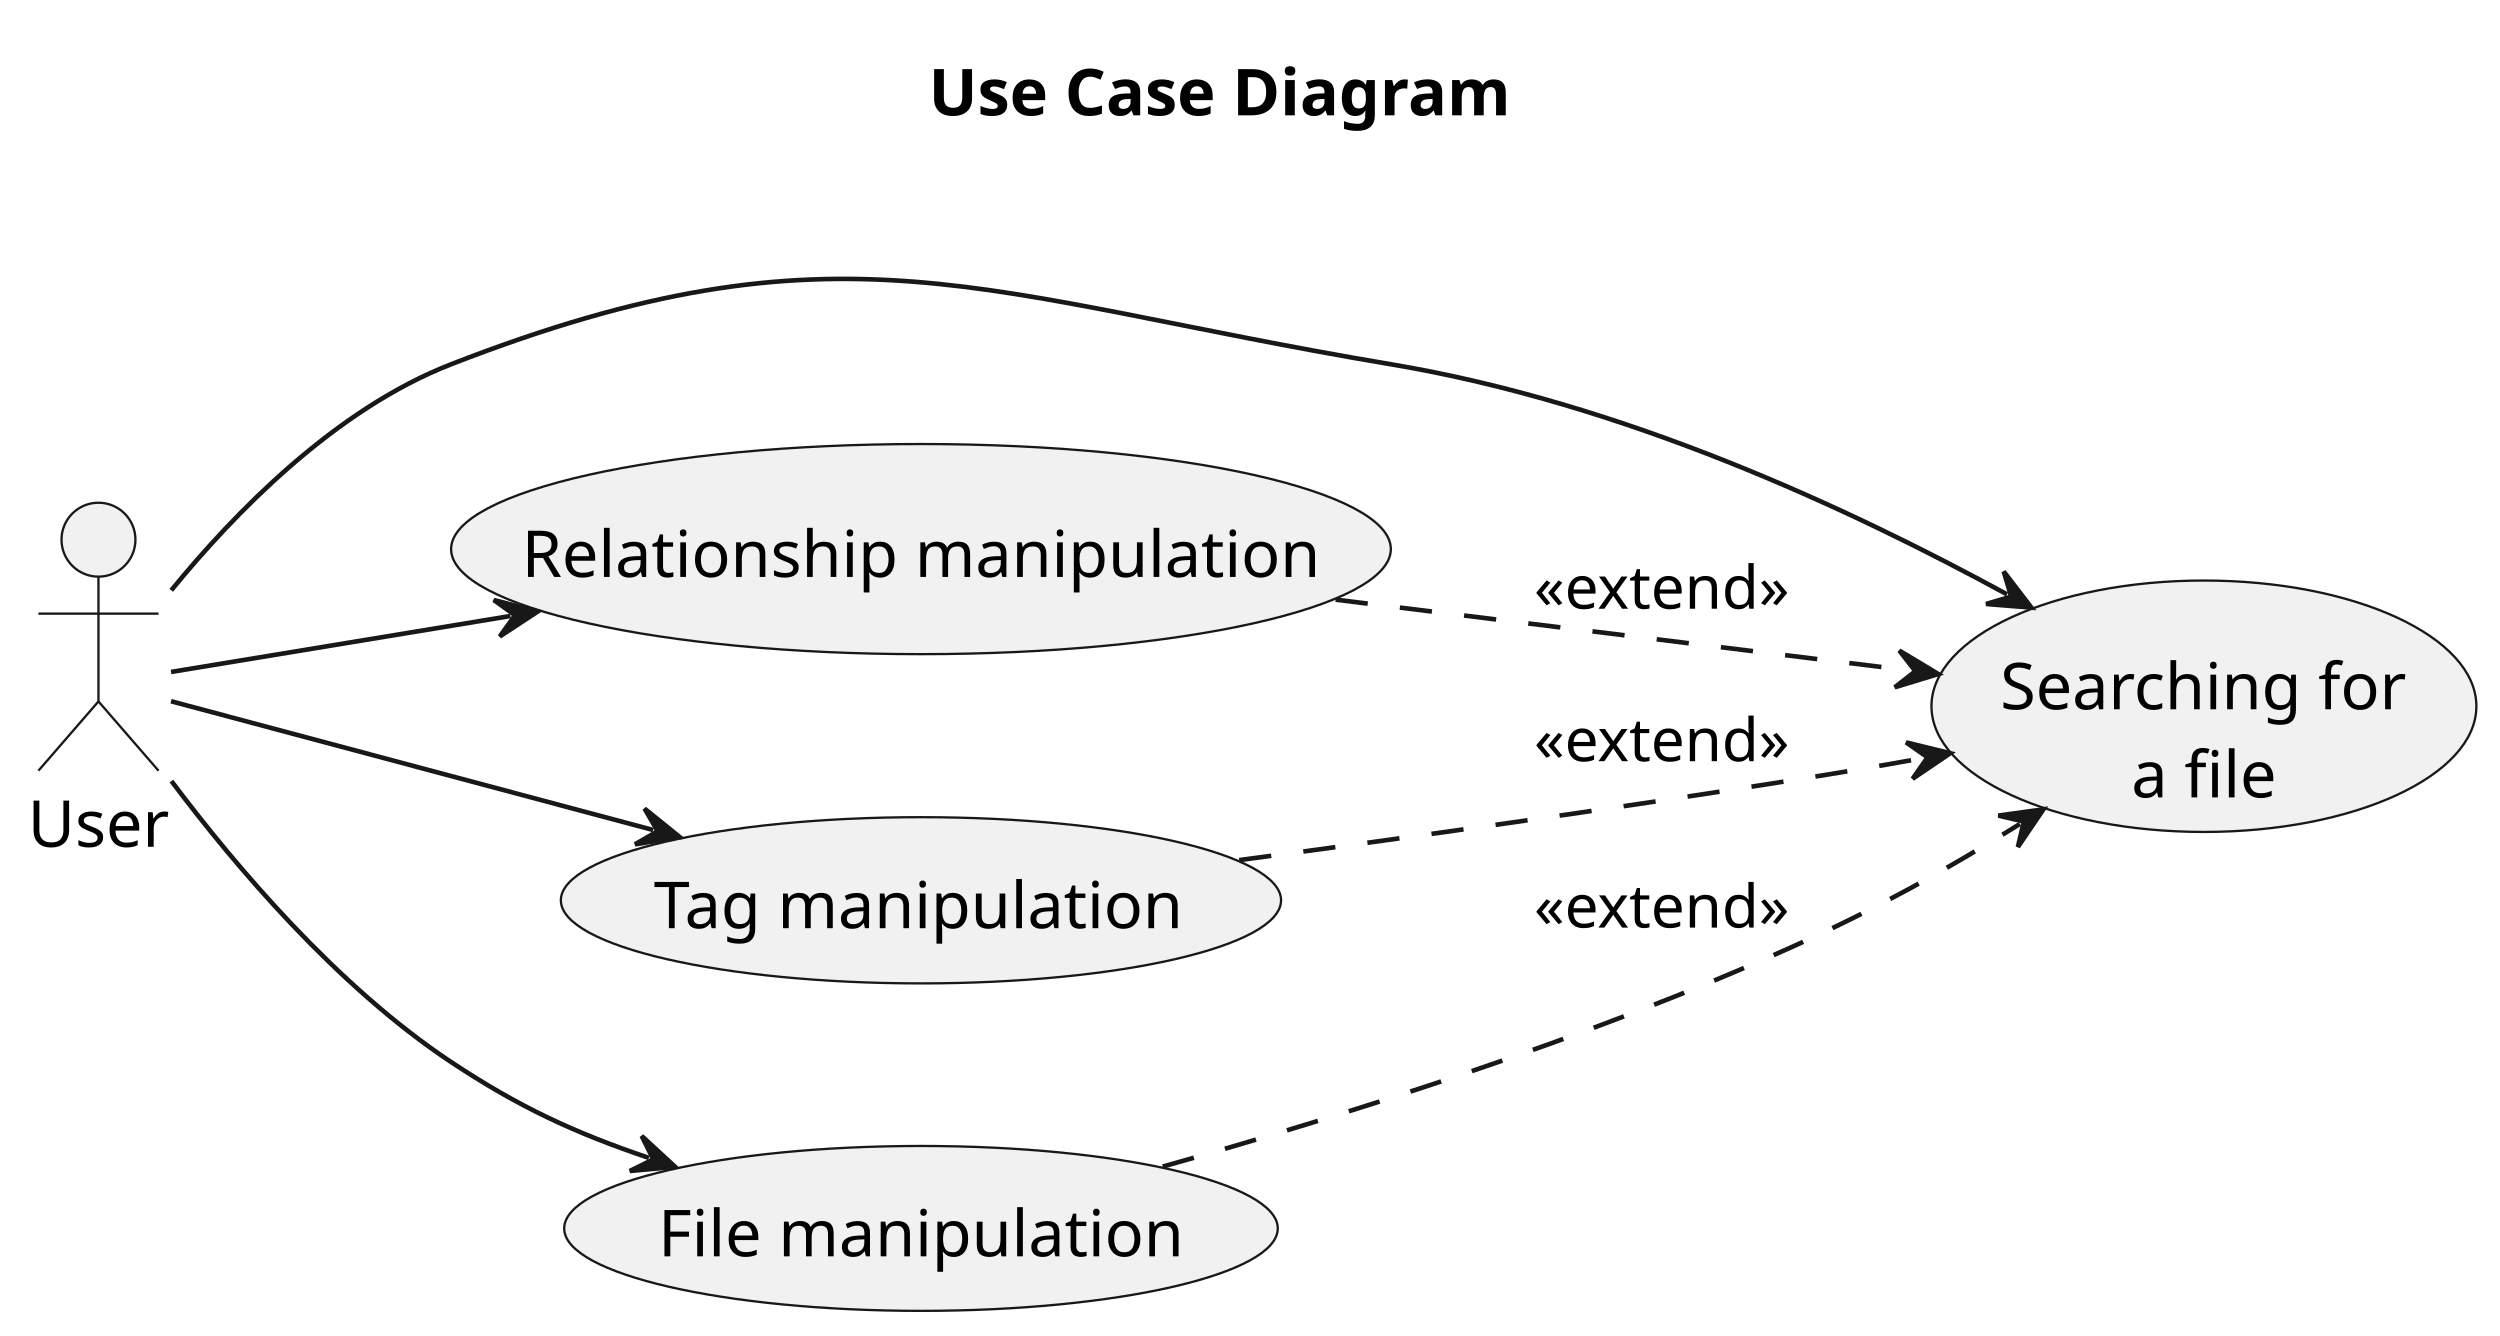
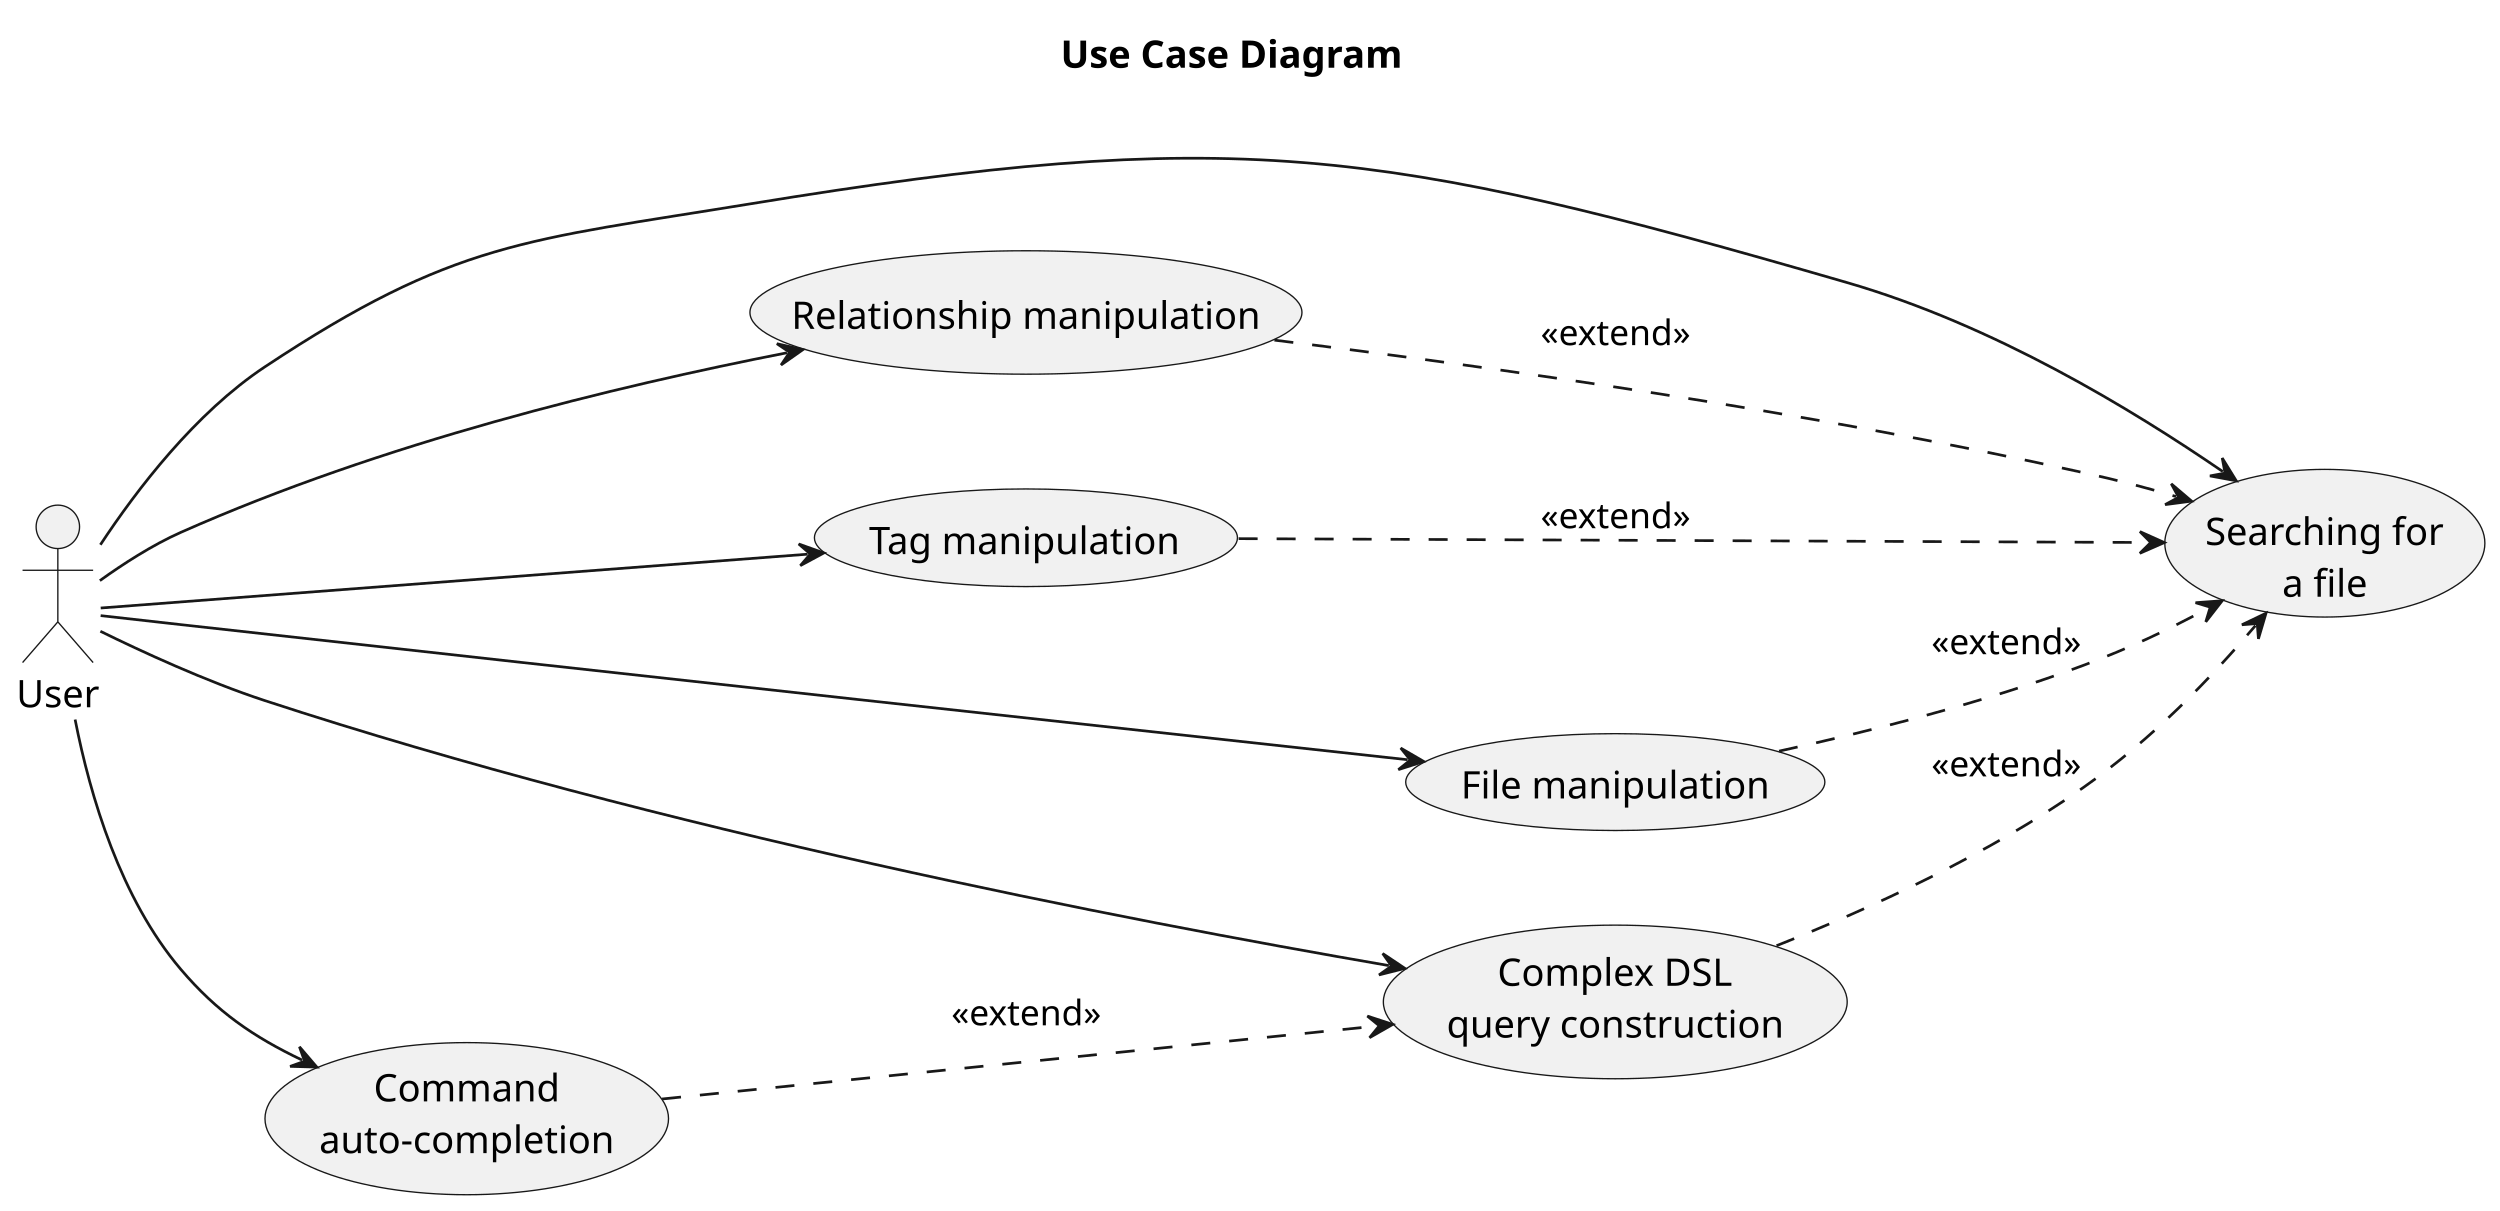
- <svg xmlns="http://www.w3.org/2000/svg" contentStyleType="text/css" data-diagram-type="DESCRIPTION" height="289px" preserveAspectRatio="none" style="width:541px;height:289px;background:#FFFFFF;" version="1.1" viewBox="0 0 541 289" width="541px" zoomAndPan="magnify">
+ <svg xmlns="http://www.w3.org/2000/svg" contentStyleType="text/css" data-diagram-type="DESCRIPTION" height="446px" preserveAspectRatio="none" style="width:921px;height:446px;background:#FFFFFF;" version="1.1" viewBox="0 0 921 446" width="921px" zoomAndPan="magnify">
  <defs />
  <g>
    <g class="title" data-source-line="1">
-       <text fill="#000000" font-family="sans-serif" font-size="14" font-weight="bold" lengthAdjust="spacing" textLength="125.972" x="200.958" y="24.966">Use Case Diagram</text>
+       <text fill="#000000" font-family="sans-serif" font-size="14" font-weight="bold" lengthAdjust="spacing" textLength="125.972" x="390.728" y="24.966">Use Case Diagram</text>
    </g>
    <g class="entity" data-entity="User" data-source-line="5" data-uid="ent0002" id="entity_User">
-       <ellipse cx="21.309" cy="116.788" fill="#F1F1F1" rx="8" ry="8" style="stroke:#181818;stroke-width:0.5;" />
-       <path d="M21.309,124.788 L21.309,151.788 M8.309,132.788 L34.309,132.788 M21.309,151.788 L8.309,166.788 M21.309,151.788 L34.309,166.788" fill="none" style="stroke:#181818;stroke-width:0.5;" />
-       <text fill="#000000" font-family="sans-serif" font-size="14" lengthAdjust="spacing" textLength="30.618" x="6" y="183.254">User</text>
+       <ellipse cx="21.309" cy="194.088" fill="#F1F1F1" rx="8" ry="8" style="stroke:#181818;stroke-width:0.5;" />
+       <path d="M21.309,202.088 L21.309,229.088 M8.309,210.088 L34.309,210.088 M21.309,229.088 L8.309,244.088 M21.309,229.088 L34.309,244.088" fill="none" style="stroke:#181818;stroke-width:0.5;" />
+       <text fill="#000000" font-family="sans-serif" font-size="14" lengthAdjust="spacing" textLength="30.618" x="6" y="260.554">User</text>
    </g>
    <g class="entity" data-entity="UC1" data-source-line="7" data-uid="ent0003" id="entity_UC1">
-       <ellipse cx="476.929" cy="152.831" fill="#F1F1F1" rx="58.959" ry="27.203" style="stroke:#181818;stroke-width:0.5;" />
-       <text fill="#000000" font-family="sans-serif" font-size="14" lengthAdjust="spacing" textLength="88.172" x="432.843" y="153.492">Searching for</text>
-       <text fill="#000000" font-family="sans-serif" font-size="14" lengthAdjust="spacing" textLength="31.43" x="461.214" y="172.56">a file</text>
+       <ellipse cx="856.469" cy="200.121" fill="#F1F1F1" rx="58.959" ry="27.203" style="stroke:#181818;stroke-width:0.5;" />
+       <text fill="#000000" font-family="sans-serif" font-size="14" lengthAdjust="spacing" textLength="88.172" x="812.383" y="200.782">Searching for</text>
+       <text fill="#000000" font-family="sans-serif" font-size="14" lengthAdjust="spacing" textLength="31.43" x="840.754" y="219.85">a file</text>
    </g>
    <g class="entity" data-entity="UC2" data-source-line="8" data-uid="ent0004" id="entity_UC2">
-       <ellipse cx="199.299" cy="118.824" fill="#F1F1F1" rx="101.679" ry="22.736" style="stroke:#181818;stroke-width:0.5;" />
-       <text fill="#000000" font-family="sans-serif" font-size="14" lengthAdjust="spacing" textLength="172.801" x="112.898" y="124.858">Relationship manipulation</text>
+       <ellipse cx="377.959" cy="115.114" fill="#F1F1F1" rx="101.679" ry="22.736" style="stroke:#181818;stroke-width:0.5;" />
+       <text fill="#000000" font-family="sans-serif" font-size="14" lengthAdjust="spacing" textLength="172.801" x="291.558" y="121.148">Relationship manipulation</text>
    </g>
    <g class="entity" data-entity="UC3" data-source-line="9" data-uid="ent0005" id="entity_UC3">
-       <ellipse cx="199.296" cy="194.823" fill="#F1F1F1" rx="77.926" ry="17.985" style="stroke:#181818;stroke-width:0.5;" />
-       <text fill="#000000" font-family="sans-serif" font-size="14" lengthAdjust="spacing" textLength="115.612" x="141.49" y="200.857">Tag manipulation</text>
+       <ellipse cx="377.956" cy="198.113" fill="#F1F1F1" rx="77.926" ry="17.985" style="stroke:#181818;stroke-width:0.5;" />
+       <text fill="#000000" font-family="sans-serif" font-size="14" lengthAdjust="spacing" textLength="115.612" x="320.15" y="204.147">Tag manipulation</text>
    </g>
    <g class="entity" data-entity="UC4" data-source-line="10" data-uid="ent0006" id="entity_UC4">
-       <ellipse cx="199.3" cy="265.83" fill="#F1F1F1" rx="77.21" ry="17.842" style="stroke:#181818;stroke-width:0.5;" />
-       <text fill="#000000" font-family="sans-serif" font-size="14" lengthAdjust="spacing" textLength="113.75" x="142.425" y="271.864">File manipulation</text>
+       <ellipse cx="595.07" cy="288.12" fill="#F1F1F1" rx="77.21" ry="17.842" style="stroke:#181818;stroke-width:0.5;" />
+       <text fill="#000000" font-family="sans-serif" font-size="14" lengthAdjust="spacing" textLength="113.75" x="538.195" y="294.154">File manipulation</text>
    </g>
-     <g class="link" data-entity-1="User" data-entity-2="UC1" data-source-line="13" data-uid="lnk7" id="link_User_UC1">
-       <path d="M37.06,127.748 C50.66,111.088 72.5,88.598 97.62,78.828 C181.85,46.068 211.84,63.888 300.98,78.828 C351.55,87.298 399.97,109.92 434.33,128.62" fill="none" id="User-to-UC1" style="stroke:#181818;stroke-width:1;" />
-       <polygon fill="#181818" points="439.6,131.488,433.607,123.672,435.208,129.098,429.783,130.699,439.6,131.488" style="stroke:#181818;stroke-width:1;" />
+     <g class="entity" data-entity="UC5" data-source-line="11" data-uid="ent0007" id="entity_UC5">
+       <ellipse cx="595.067" cy="369.117" fill="#F1F1F1" rx="85.437" ry="28.299" style="stroke:#181818;stroke-width:0.5;" />
+       <text fill="#000000" font-family="sans-serif" font-size="14" lengthAdjust="spacing" textLength="86.814" x="551.66" y="363.177">Complex DSL</text>
+       <text fill="#000000" font-family="sans-serif" font-size="14" lengthAdjust="spacing" textLength="124.263" x="532.935" y="382.245">query construction</text>
    </g>
-     <g class="link" data-entity-1="User" data-entity-2="UC2" data-source-line="14" data-uid="lnk8" id="link_User_UC2">
-       <path d="M37.01,145.408 C54.77,142.478 80.14,138.292 110.46,133.302" fill="none" id="User-to-UC2" style="stroke:#181818;stroke-width:1;" />
-       <polygon fill="#181818" points="116.38,132.328,106.85,129.843,111.446,133.14,108.149,137.736,116.38,132.328" style="stroke:#181818;stroke-width:1;" />
+     <g class="entity" data-entity="UC6" data-source-line="12" data-uid="ent0008" id="entity_UC6">
+       <ellipse cx="171.951" cy="412.118" fill="#F1F1F1" rx="74.331" ry="28.02" style="stroke:#181818;stroke-width:0.5;" />
+       <text fill="#000000" font-family="sans-serif" font-size="14" lengthAdjust="spacing" textLength="68.614" x="137.644" y="405.75">Command</text>
+       <text fill="#000000" font-family="sans-serif" font-size="14" lengthAdjust="spacing" textLength="108.724" x="117.59" y="424.817">auto-completion</text>
    </g>
-     <g class="link" data-entity-1="User" data-entity-2="UC3" data-source-line="15" data-uid="lnk9" id="link_User_UC3">
-       <path d="M37.01,151.748 C60.97,158.148 103.733,169.569 141.343,179.619" fill="none" id="User-to-UC3" style="stroke:#181818;stroke-width:1;" />
-       <polygon fill="#181818" points="147.14,181.168,139.478,174.98,142.31,179.877,137.412,182.709,147.14,181.168" style="stroke:#181818;stroke-width:1;" />
+     <g class="link" data-entity-1="User" data-entity-2="UC1" data-source-line="14" data-uid="lnk9" id="link_User_UC1">
+       <path d="M36.98,200.688 C50.38,180.368 71.97,152.108 97.62,135.118 C167.45,88.868 193.61,88.628 276.28,75.118 C454.04,46.068 507.53,53.928 680.51,104.118 C734.42,119.758 785.21,150.656 818.88,173.726" fill="none" id="User-to-UC1" style="stroke:#181818;stroke-width:1;" />
+       <polygon fill="#181818" points="823.83,177.118,818.667,168.731,819.705,174.292,814.145,175.331,823.83,177.118" style="stroke:#181818;stroke-width:1;" />
    </g>
-     <g class="link" data-entity-1="User" data-entity-2="UC4" data-source-line="16" data-uid="lnk10" id="link_User_UC4">
-       <path d="M37.1,169.028 C50.89,187.378 72.97,213.478 97.62,229.828 C112.24,239.518 124.097,245.042 140.417,250.572" fill="none" id="User-to-UC4" style="stroke:#181818;stroke-width:1;" />
-       <polygon fill="#181818" points="146.1,252.498,138.86,245.821,141.364,250.893,136.292,253.398,146.1,252.498" style="stroke:#181818;stroke-width:1;" />
+     <g class="link" data-entity-1="User" data-entity-2="UC2" data-source-line="15" data-uid="lnk10" id="link_User_UC2">
+       <path d="M36.79,213.908 C45.13,207.908 56.03,200.818 66.62,196.118 C141.06,163.098 225.852,142.533 289.912,129.963" fill="none" id="User-to-UC2" style="stroke:#181818;stroke-width:1;" />
+       <polygon fill="#181818" points="295.8,128.808,286.198,126.616,290.894,129.771,287.739,134.466,295.8,128.808" style="stroke:#181818;stroke-width:1;" />
    </g>
-     <g class="link" data-entity-1="UC2" data-entity-2="UC1" data-source-line="18" data-uid="lnk11" id="link_UC2_UC1">
-       <path d="M289.03,129.768 C331.83,135.048 375.955,140.494 413.495,145.124" fill="none" id="UC2-to-UC1" style="stroke:#181818;stroke-width:1;stroke-dasharray:7,7;" />
-       <polygon fill="#181818" points="419.45,145.858,411.007,140.786,414.488,145.246,410.028,148.726,419.45,145.858" style="stroke:#181818;stroke-width:1;" />
-       <text fill="#000000" font-family="sans-serif" font-size="13" lengthAdjust="spacing" textLength="55.497" x="331.98" y="131.725">«extend»</text>
+     <g class="link" data-entity-1="User" data-entity-2="UC3" data-source-line="16" data-uid="lnk11" id="link_User_UC3">
+       <path d="M37.1,223.988 C81.8,220.588 211.727,210.693 297.527,204.163" fill="none" id="User-to-UC3" style="stroke:#181818;stroke-width:1;" />
+       <polygon fill="#181818" points="303.51,203.708,294.232,200.402,298.524,204.087,294.839,208.379,303.51,203.708" style="stroke:#181818;stroke-width:1;" />
    </g>
-     <g class="link" data-entity-1="UC3" data-entity-2="UC1" data-source-line="19" data-uid="lnk12" id="link_UC3_UC1">
-       <path d="M268.16,186.128 C303.87,181.378 348.35,175.168 387.98,168.828 C399.01,167.058 404.895,166.079 416.135,164.059" fill="none" id="UC3-to-UC1" style="stroke:#181818;stroke-width:1;stroke-dasharray:7,7;" />
-       <polygon fill="#181818" points="422.04,162.998,412.474,160.653,417.119,163.882,413.889,168.527,422.04,162.998" style="stroke:#181818;stroke-width:1;" />
-       <text fill="#000000" font-family="sans-serif" font-size="13" lengthAdjust="spacing" textLength="55.497" x="331.98" y="164.725">«extend»</text>
+     <g class="link" data-entity-1="User" data-entity-2="UC4" data-source-line="17" data-uid="lnk12" id="link_User_UC4">
+       <path d="M37.08,226.798 C45.69,227.768 56.77,229.018 66.62,230.118 C230.74,248.398 417.656,268.867 518.566,279.887" fill="none" id="User-to-UC4" style="stroke:#181818;stroke-width:1;" />
+       <polygon fill="#181818" points="524.53,280.538,516.017,275.584,519.56,279.995,515.149,283.537,524.53,280.538" style="stroke:#181818;stroke-width:1;" />
    </g>
-     <g class="link" data-entity-1="UC4" data-entity-2="UC1" data-source-line="20" data-uid="lnk13" id="link_UC4_UC1">
-       <path d="M251.62,252.448 C289.99,241.658 343.32,224.988 387.98,204.828 C406.57,196.428 421.116,188.258 437.106,178.308" fill="none" id="UC4-to-UC1" style="stroke:#181818;stroke-width:1;stroke-dasharray:7,7;" />
-       <polygon fill="#181818" points="442.2,175.138,432.445,176.497,437.955,177.78,436.672,183.289,442.2,175.138" style="stroke:#181818;stroke-width:1;" />
-       <text fill="#000000" font-family="sans-serif" font-size="13" lengthAdjust="spacing" textLength="55.497" x="331.98" y="200.725">«extend»</text>
+     <g class="link" data-entity-1="User" data-entity-2="UC5" data-source-line="18" data-uid="lnk13" id="link_User_UC5">
+       <path d="M36.98,232.558 C51.92,239.898 75.91,251.008 97.62,258.118 C243.03,305.738 413.087,338.718 511.657,355.728" fill="none" id="User-to-UC5" style="stroke:#181818;stroke-width:1;" />
+       <polygon fill="#181818" points="517.57,356.748,509.381,351.276,512.643,355.898,508.021,359.159,517.57,356.748" style="stroke:#181818;stroke-width:1;" />
+     </g>
+     <g class="link" data-entity-1="User" data-entity-2="UC6" data-source-line="19" data-uid="lnk14" id="link_User_UC6">
+       <path d="M27.67,265.078 C33.26,293.478 44.46,331.058 66.62,357.118 C79.88,372.718 93.285,381.934 111.305,390.534" fill="none" id="User-to-UC6" style="stroke:#181818;stroke-width:1;" />
+       <polygon fill="#181818" points="116.72,393.118,110.32,385.632,112.208,390.964,106.875,392.851,116.72,393.118" style="stroke:#181818;stroke-width:1;" />
+     </g>
+     <g class="link" data-entity-1="UC2" data-entity-2="UC1" data-source-line="21" data-uid="lnk15" id="link_UC2_UC1">
+       <path d="M469.5,125.308 C548.67,135.058 666.45,151.618 767.51,174.118 C780.57,177.028 788.776,179.118 801.636,182.918" fill="none" id="UC2-to-UC1" style="stroke:#181818;stroke-width:1;stroke-dasharray:7,7;" />
+       <polygon fill="#181818" points="807.39,184.618,799.892,178.232,802.595,183.201,797.625,185.904,807.39,184.618" style="stroke:#181818;stroke-width:1;" />
+       <text fill="#000000" font-family="sans-serif" font-size="13" lengthAdjust="spacing" textLength="55.497" x="567.57" y="127.155">«extend»</text>
+     </g>
+     <g class="link" data-entity-1="UC3" data-entity-2="UC1" data-source-line="22" data-uid="lnk16" id="link_UC3_UC1">
+       <path d="M456.31,198.438 C551.72,198.838 705.75,199.493 791.33,199.853" fill="none" id="UC3-to-UC1" style="stroke:#181818;stroke-width:1;stroke-dasharray:7,7;" />
+       <polygon fill="#181818" points="797.33,199.878,788.347,195.84,792.33,199.857,788.313,203.84,797.33,199.878" style="stroke:#181818;stroke-width:1;" />
+       <text fill="#000000" font-family="sans-serif" font-size="13" lengthAdjust="spacing" textLength="55.497" x="567.57" y="194.595">«extend»</text>
+     </g>
+     <g class="link" data-entity-1="UC4" data-entity-2="UC1" data-source-line="23" data-uid="lnk17" id="link_UC4_UC1">
+       <path d="M655.4,276.718 C688.89,269.428 731.17,258.768 767.51,245.118 C784.85,238.608 797.929,232.408 813.37,224.148" fill="none" id="UC4-to-UC1" style="stroke:#181818;stroke-width:1;stroke-dasharray:7,7;" />
+       <polygon fill="#181818" points="818.66,221.318,808.837,222.036,814.251,223.677,812.611,229.09,818.66,221.318" style="stroke:#181818;stroke-width:1;" />
+       <text fill="#000000" font-family="sans-serif" font-size="13" lengthAdjust="spacing" textLength="55.497" x="711.51" y="241.015">«extend»</text>
+     </g>
+     <g class="link" data-entity-1="UC5" data-entity-2="UC1" data-source-line="24" data-uid="lnk18" id="link_UC5_UC1">
+       <path d="M654.48,348.388 C689.03,334.668 732.7,314.678 767.51,290.118 C793.4,271.858 814.288,249.974 830.908,230.474" fill="none" id="UC5-to-UC1" style="stroke:#181818;stroke-width:1;stroke-dasharray:7,7;" />
+       <polygon fill="#181818" points="834.8,225.908,825.918,230.163,831.557,229.713,832.006,235.352,834.8,225.908" style="stroke:#181818;stroke-width:1;" />
+       <text fill="#000000" font-family="sans-serif" font-size="13" lengthAdjust="spacing" textLength="55.497" x="711.51" y="286.015">«extend»</text>
+     </g>
+     <g class="link" data-entity-1="UC6" data-entity-2="UC5" data-source-line="25" data-uid="lnk19" id="link_UC6_UC5">
+       <path d="M243.91,404.868 C318.34,397.268 429.141,385.957 507.121,377.997" fill="none" id="UC6-to-UC5" style="stroke:#181818;stroke-width:1;stroke-dasharray:7,7;" />
+       <polygon fill="#181818" points="513.09,377.388,503.73,374.322,508.116,377.896,504.543,382.281,513.09,377.388" style="stroke:#181818;stroke-width:1;" />
+       <text fill="#000000" font-family="sans-serif" font-size="13" lengthAdjust="spacing" textLength="55.497" x="350.46" y="377.725">«extend»</text>
    </g>
  </g>
</svg>
